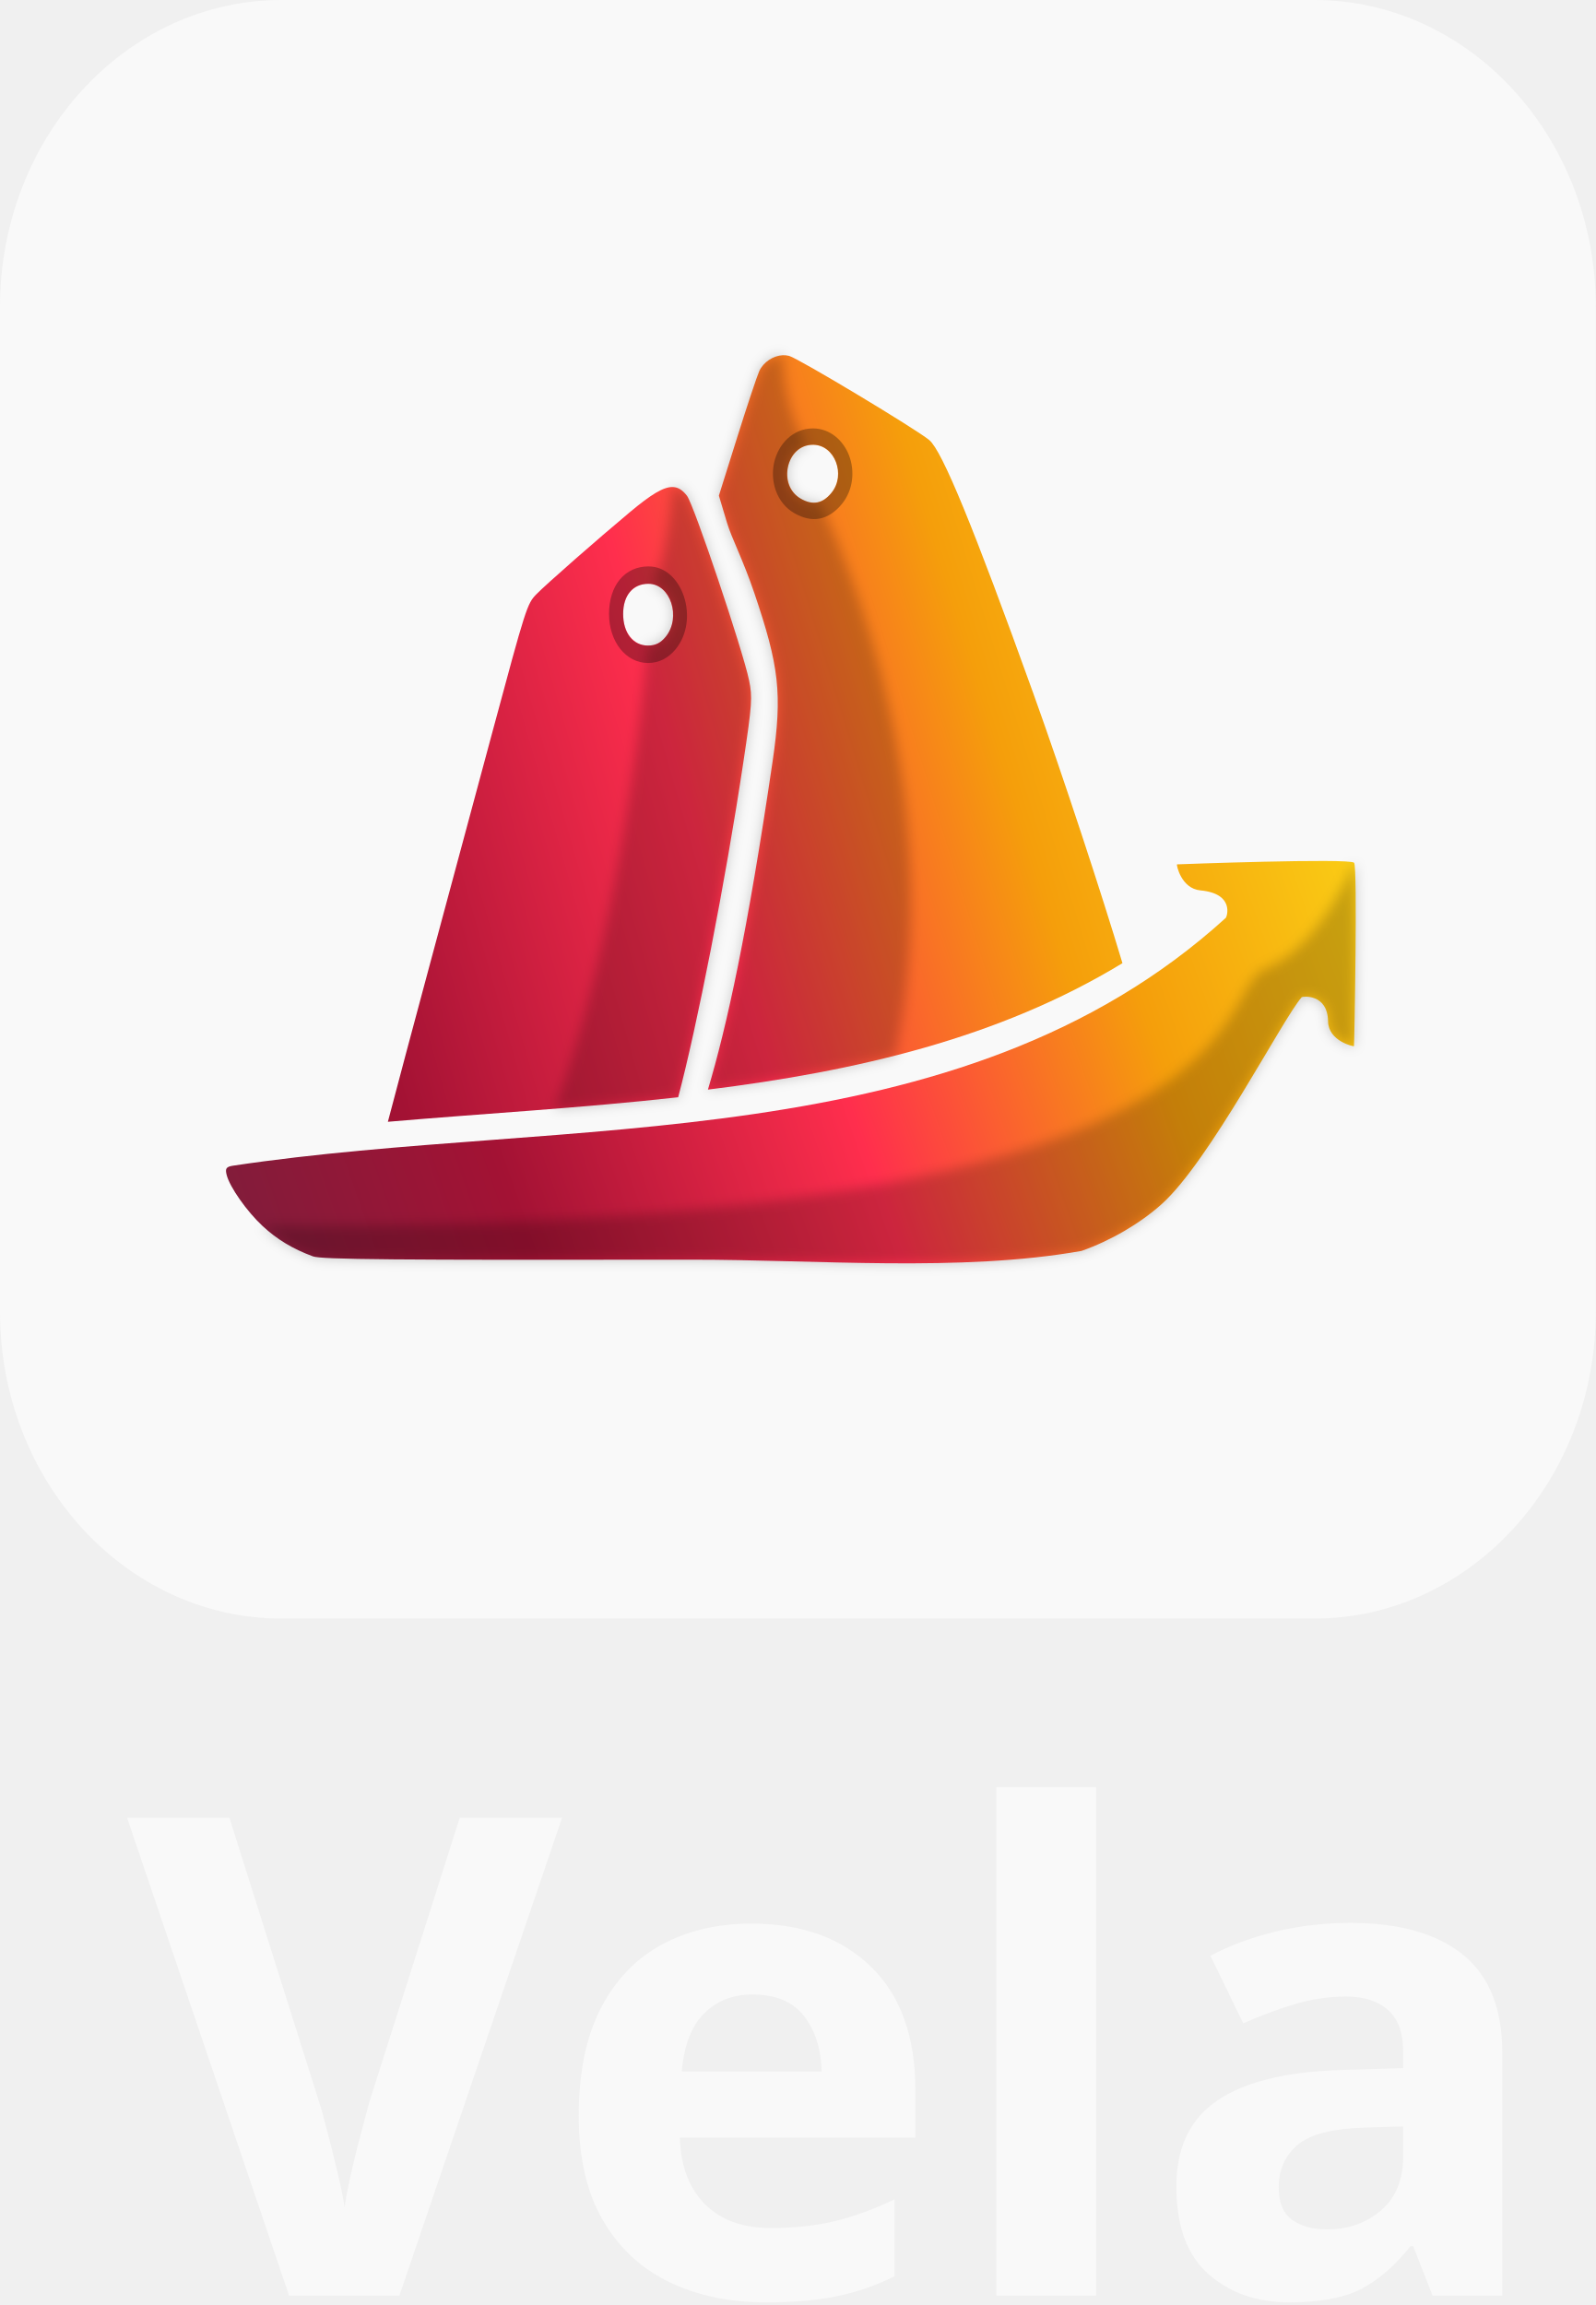
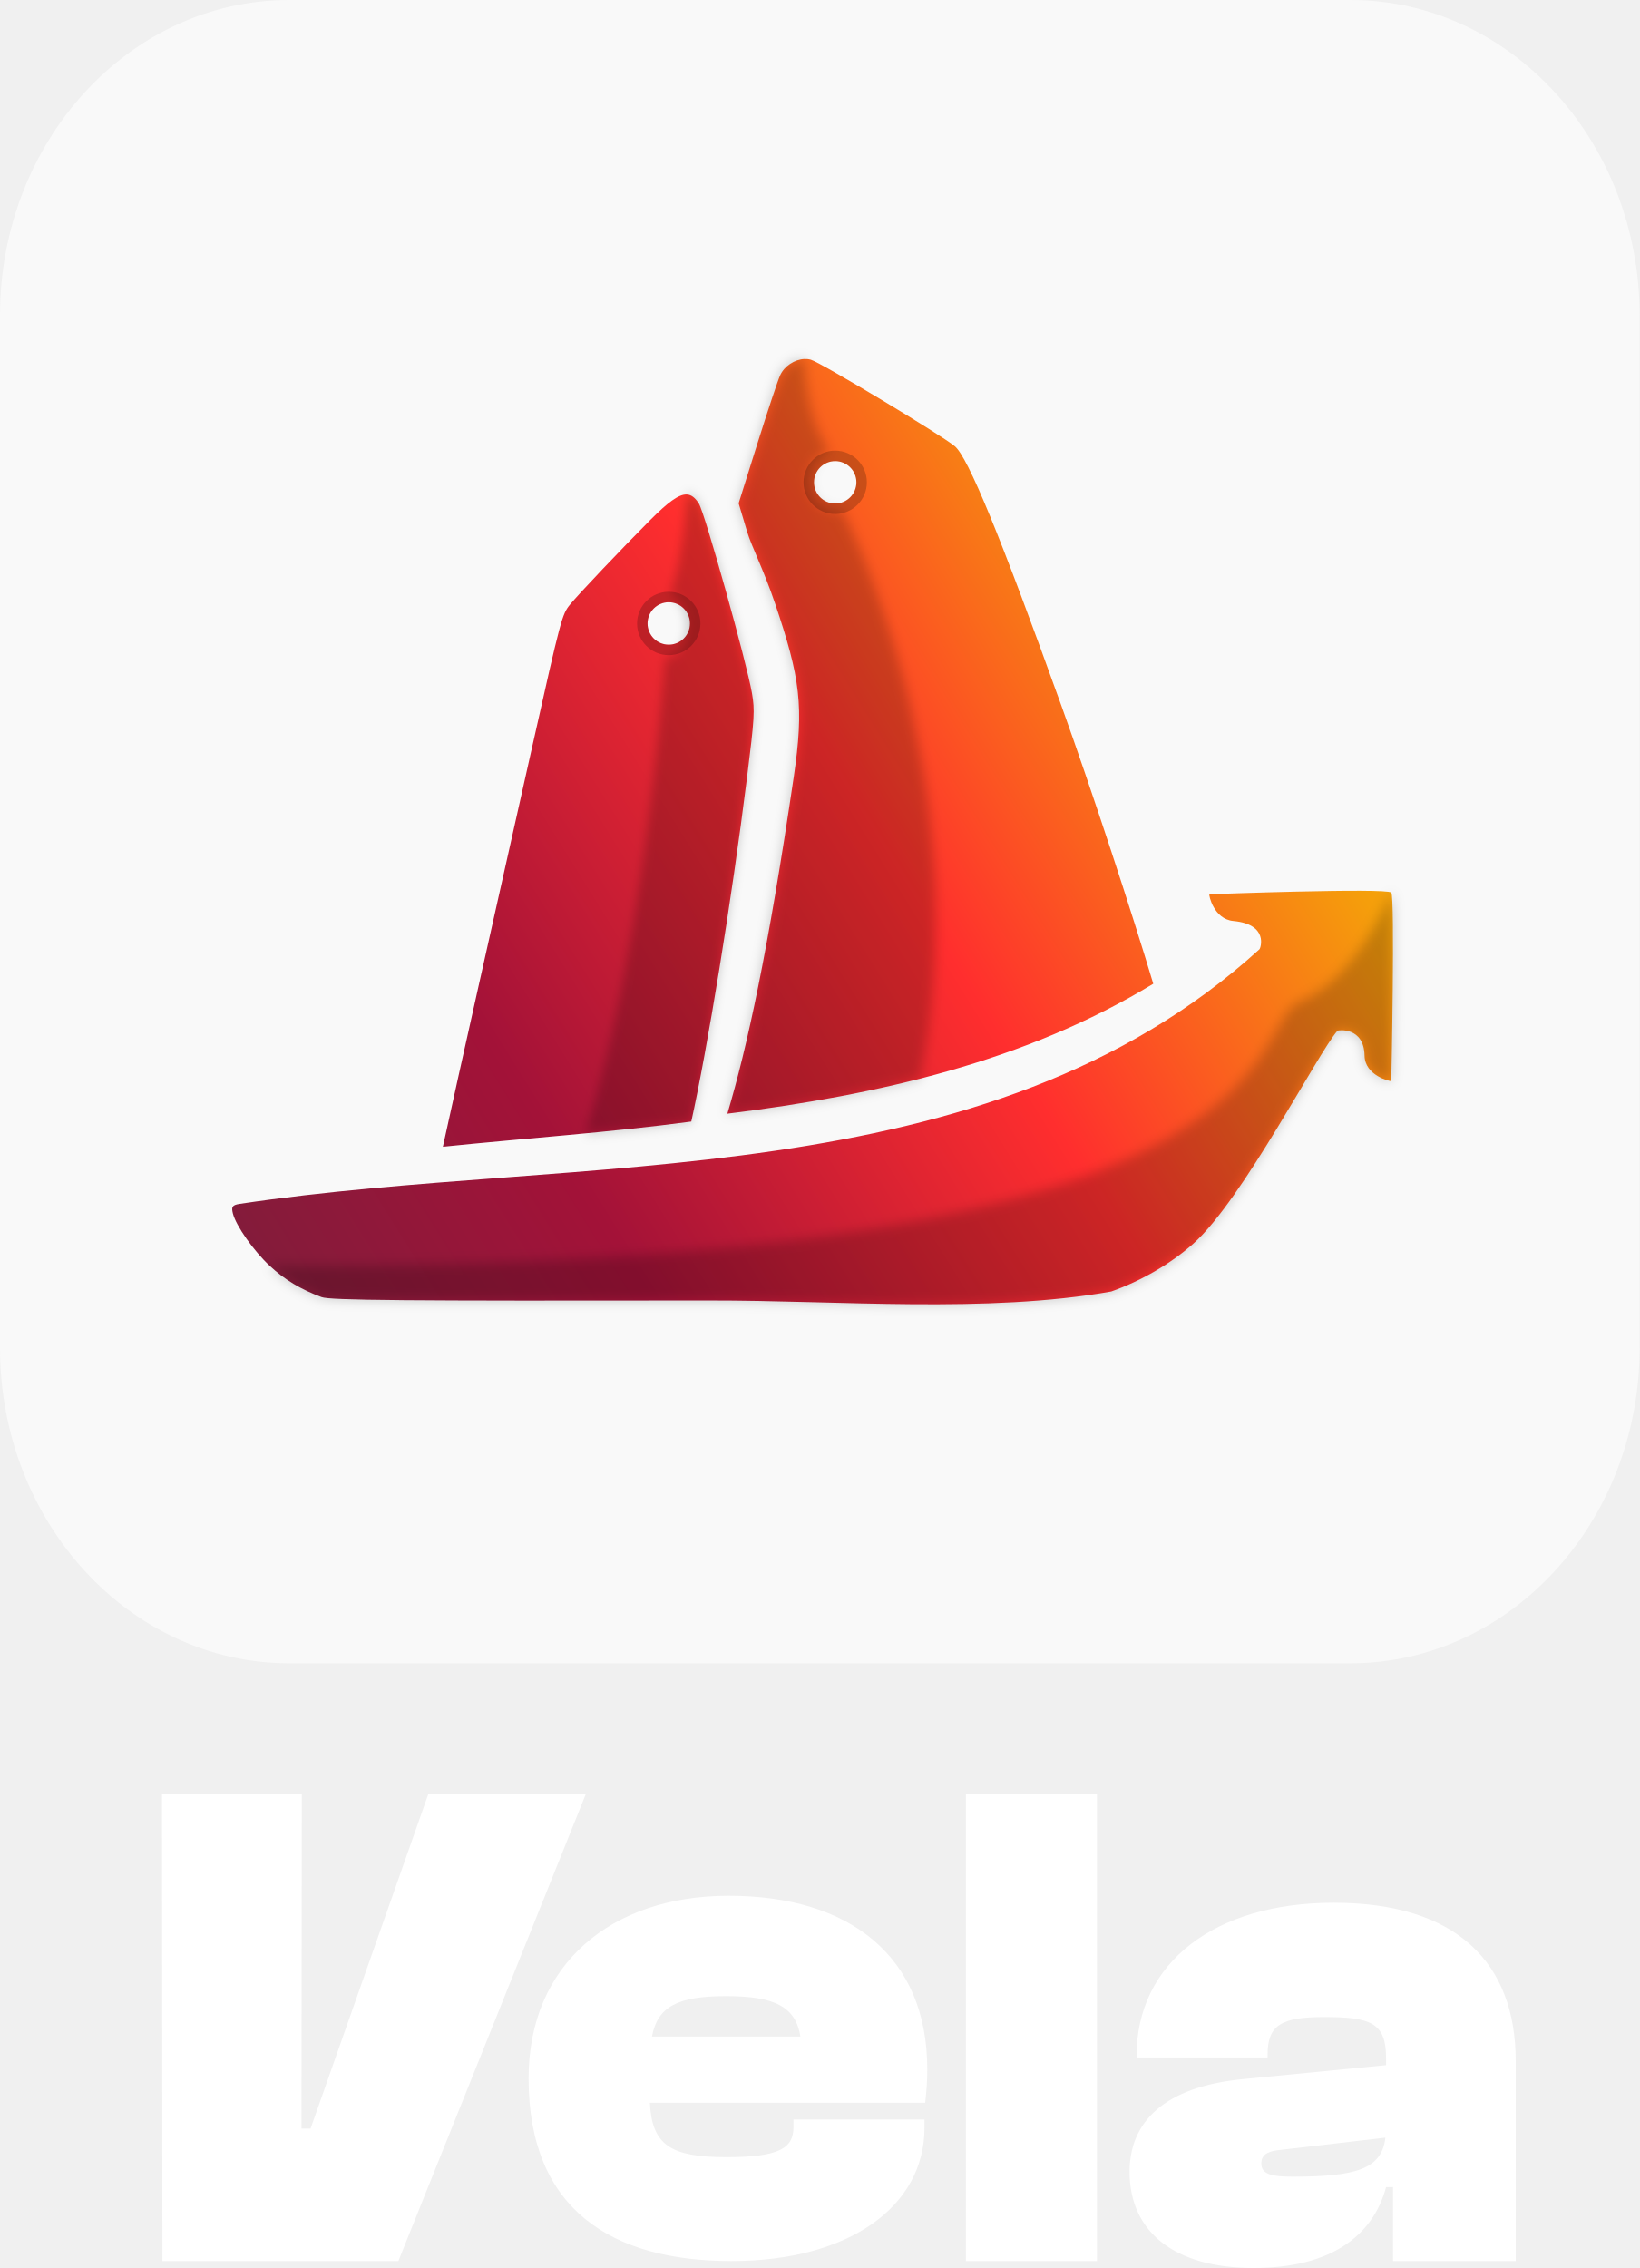
- <svg xmlns="http://www.w3.org/2000/svg" xmlns:xlink="http://www.w3.org/1999/xlink" width="144.232mm" height="208.335mm" viewBox="0 0 144.232 208.335" version="1.1" id="svg1" xml:space="preserve">
+ <svg xmlns="http://www.w3.org/2000/svg" xmlns:xlink="http://www.w3.org/1999/xlink" width="144.232mm" height="199.481mm" viewBox="0 0 144.232 199.481" version="1.1" id="svg1" xml:space="preserve">
  <defs id="defs1">
-     <linearGradient id="linearGradient152">
-       <stop style="stop-color:#FACC15;stop-opacity:1;" offset="0" id="stop149" />
-       <stop style="stop-color:#F59E0B;stop-opacity:1;" offset="0.208" id="stop150" />
-       <stop style="stop-color:#FF2E4D;stop-opacity:1;" offset="0.466" id="stop151" />
-       <stop style="stop-color:#A31234;stop-opacity:1;" offset="0.758" id="stop152" />
-       <stop style="stop-color:#7F1D3B;stop-opacity:1;" offset="1" id="stop153" />
+     <linearGradient id="linearGradient5">
+       <stop style="stop-color:#FACC15;stop-opacity:1;" offset="0" id="stop1" />
+       <stop style="stop-color:#F59E0B;stop-opacity:1;" offset="0.208" id="stop2" />
+       <stop style="stop-color:#ff2e2e;stop-opacity:1;" offset="0.466" id="stop3" />
+       <stop style="stop-color:#a31238;stop-opacity:1;" offset="0.758" id="stop4" />
+       <stop style="stop-color:#7F1D3B;stop-opacity:1;" offset="1" id="stop5" />
    </linearGradient>
    <filter style="color-interpolation-filters:sRGB" id="filter28" x="-0.069" y="-0.019" width="1.139" height="1.038">
      <feGaussianBlur stdDeviation="2 2" result="blur" id="feGaussianBlur28" />
    </filter>
-     <filter style="color-interpolation-filters:sRGB" id="filter29" x="-0.05" y="-0.018" width="1.1" height="1.037">
+     <filter style="color-interpolation-filters:sRGB" id="filter29" x="-0.071" y="-0.023" width="1.143" height="1.045">
      <feGaussianBlur stdDeviation="2 2" result="blur" id="feGaussianBlur29" />
    </filter>
    <filter style="color-interpolation-filters:sRGB" id="filter27" x="-0.013" y="-0.035" width="1.026" height="1.07">
      <feGaussianBlur stdDeviation="2 2" result="blur" id="feGaussianBlur27" />
    </filter>
-     <linearGradient xlink:href="#linearGradient152" id="linearGradient432" gradientUnits="userSpaceOnUse" gradientTransform="matrix(3.779528,0,0,4.324195,-213.5557,-164.8246)" x1="344.508" y1="67.129" x2="242.401" y2="103.017" />
-     <linearGradient xlink:href="#linearGradient152" id="linearGradient433" gradientUnits="userSpaceOnUse" gradientTransform="matrix(3.779528,0,0,4.637977,-213.5557,-178.3714)" x1="344.508" y1="67.129" x2="242.401" y2="103.017" />
-     <linearGradient xlink:href="#linearGradient152" id="linearGradient434" gradientUnits="userSpaceOnUse" gradientTransform="matrix(3.779528,0,0,3.779528,-208.4612,-175.5212)" x1="344.508" y1="67.129" x2="242.401" y2="103.017" />
+     <linearGradient xlink:href="#linearGradient5" id="linearGradient100" gradientUnits="userSpaceOnUse" gradientTransform="matrix(1,0,0,1.14411,1472.289,-821.3443)" x1="345.856" y1="16.103" x2="243.747" y2="88.772" />
  </defs>
-   <g id="layer1" transform="translate(-1695.61,790.8558)">
-     <g id="g478">
-       <text xml:space="preserve" style="font-size:60.478px;font-family:Serif;-inkscape-font-specification:Serif;letter-spacing:0px;writing-mode:lr-tb;direction:ltr;fill:#f9f9f9;fill-opacity:1;fill-rule:nonzero;stroke:none;stroke-width:1.27" x="1707.096" y="-583.367" id="text336">
-         <tspan id="tspan336" style="font-style:normal;font-variant:normal;font-weight:bold;font-stretch:normal;font-size:60.478px;font-family:'Space Grotesk';-inkscape-font-specification:'Space Grotesk Bold';fill:#f9f9f9;fill-opacity:1;stroke:none;stroke-width:1.27" x="1707.096" y="-583.367">Vela</tspan>
-       </text>
-       <g id="g432" transform="translate(784.874,-270.873)">
-         <rect style="fill:#f9f9f9;fill-opacity:1;fill-rule:nonzero;stroke:none;stroke-width:21.206" id="rect424" width="144.232" height="146.292" x="910.736" y="-519.983" rx="25.45" ry="27.74" />
-         <g id="g431" transform="matrix(0.2645833,0,0,0.2645833,743.9184,-462.6934)">
-           <path id="path424" style="fill:url(#linearGradient432);fill-opacity:1;fill-rule:nonzero;stroke-width:4.043" d="m 897.903,-95.182 c -3.231,0.145 -6.645,2.33 -8.051,5.439 -0.773,1.711 -4.191,11.98 -7.596,22.82 l -6.189,19.709 2.795,9.34 c 1.537,5.137 5.454,12.552 9.291,23.879 8.461,24.978 9.68,34.347 6.242,57.719 -8.578,58.31 -15.554,90.122 -22.072,111.971 50.338,-6.251 99.147,-17.381 141.602,-43.195 -6.857,-22.956 -20.316,-64.017 -30.535,-92.41 -20.435,-56.779 -31.031,-82.569 -35.445,-86.273 -4.422,-3.712 -44.551,-27.825 -47.859,-28.758 -0.7,-0.197 -1.436,-0.274 -2.182,-0.24 z m 10.275,30.607 c 7.475,0 11.392,10.237 6.293,16.447 -2.973,3.621 -6.39,4.275 -10.375,1.99 -8.079,-4.633 -5.023,-18.438 4.082,-18.438 z" />
-           <path style="baseline-shift:baseline;display:inline;overflow:visible;opacity:0.3;vector-effect:none;fill:#000000;stroke-width:5.199;enable-background:accumulate;stop-color:#000000" d="m 908.204,-70.176 c -6.928,0 -11.883,5.435 -13.272,11.709 -1.389,6.274 0.761,13.721 6.93,17.259 2.894,1.66 5.83,2.366 8.649,1.825 2.818,-0.541 5.377,-2.309 7.557,-4.964 3.948,-4.808 4.459,-11.383 2.468,-16.586 -1.991,-5.203 -6.556,-9.243 -12.332,-9.243 z m 0,5.561 c 3.837,0 6.588,2.533 7.88,5.909 1.292,3.376 1.053,7.368 -1.557,10.547 -1.644,2.002 -3.196,2.981 -4.813,3.291 -1.617,0.31 -3.447,-0.025 -5.677,-1.303 -4.221,-2.421 -5.302,-6.835 -4.396,-10.927 0.906,-4.092 3.782,-7.516 8.563,-7.516 z" id="path425" />
-           <path id="path426" style="opacity:0.2;fill:#000000;stroke-width:4.043;filter:url(#filter28)" d="m 897.903,-95.18 c -3.231,0.145 -6.645,2.328 -8.051,5.438 -0.773,1.711 -4.191,11.98 -7.596,22.82 l -6.189,19.709 2.795,9.34 c 1.537,5.137 5.454,12.552 9.291,23.879 8.461,24.978 9.68,34.349 6.242,57.721 -8.578,58.311 -15.556,90.12 -22.074,111.969 21.738,-2.699 43.192,-6.309 63.971,-11.617 19.157,-92.249 -19.185,-175.491 -25.943,-189.168 -1.917,0.599 -3.993,0.249 -6.252,-1.047 -7.53,-4.318 -5.387,-16.603 2.311,-18.254 -8.493,-10.771 -8.504,-30.789 -8.504,-30.789 z" />
-           <path id="path427" style="fill:url(#linearGradient433);fill-opacity:1;fill-rule:nonzero;stroke-width:4.187" d="m 860.296,-50.151 c -3.175,-0.08 -7.452,2.584 -14.498,8.463 -11.216,9.358 -28.858,24.847 -32.078,28.162 -3.176,3.269 -3.561,4.48 -14.916,46.668 -17.441,64.804 -28.719,106.522 -35.812,133.543 32.674,-2.815 66.177,-4.698 99.168,-8.381 6.4,-24.037 16.065,-73.172 22.229,-114.236 3.024,-20.148 3.184,-22.421 1.982,-28.225 -2.121,-10.245 -18.824,-59.896 -21.189,-62.986 -1.472,-1.923 -2.98,-2.96 -4.885,-3.008 z m -8.307,33.053 c 7.516,0 11.276,11.512 5.91,18.096 C 856.205,3.077 854.334,4.007 851.855,4.007 c -5.005,0 -8.5,-4.427 -8.5,-10.771 0,-6.316 3.356,-10.334 8.635,-10.334 z" />
-           <path style="baseline-shift:baseline;display:inline;overflow:visible;opacity:0.3;vector-effect:none;fill:#000000;stroke-width:5.365;enable-background:accumulate;stop-color:#000000" d="m 852.027,-23.039 c -3.883,0 -7.332,1.516 -9.762,4.423 -2.43,2.907 -3.727,7.101 -3.727,11.794 0,9.469 5.741,16.774 13.319,16.774 3.672,0 6.913,-1.6 9.46,-4.725 8.274,-10.153 2.357,-28.266 -9.289,-28.266 z m 0,5.943 c 7.616,0 11.333,11.387 5.856,18.109 -1.797,2.205 -3.344,2.995 -6.026,2.995 -5.249,0 -8.476,-4.04 -8.476,-10.83 0,-3.401 0.858,-5.844 2.27,-7.534 1.413,-1.69 3.494,-2.74 6.376,-2.74 z" id="path428" />
-           <path id="path429" style="opacity:0.2;fill:#000000;stroke-width:4.187;filter:url(#filter29)" d="m 860.296,-50.151 c 0,0 -1.329,23.316 -6.842,33.205 6.515,1.376 9.45,11.802 4.445,17.943 C 856.205,3.077 854.334,4.009 851.855,4.009 c -0.064,0 -0.126,-9.2e-4 -0.189,-0.002 -1.293,14.927 -9.356,98.836 -31.752,158.229 14.107,-1.125 28.224,-2.366 42.248,-3.932 6.4,-24.038 16.063,-73.172 22.227,-114.236 3.024,-20.148 3.184,-22.421 1.982,-28.225 -2.12,-10.245 -18.824,-59.896 -21.189,-62.986 -1.472,-1.923 -2.98,-2.96 -4.885,-3.008 z m -63.193,255.02 c -1.853,2.249 -3.765,4.318 -5.736,6.186 4.511,-1.779 9.677,-3.825 15.6,-6.176 -3.446,-0.002 -6.731,-0.005 -9.863,-0.01 z" />
-           <path style="fill:url(#linearGradient434);fill-opacity:1;fill-rule:nonzero;stroke-width:3.78" d="m 737.393,212.66 c -6.937,-2.571 -12.294,-5.803 -17.239,-10.4 -5.349,-4.973 -11.201,-13.299 -12.231,-17.402 -0.536,-2.137 -0.259,-2.813 2.199,-3.182 113.643,-17.042 248.06,-1.827 339.114,-84.657 0.35,-0.319 3.147,-8.275 -8.686,-9.383 -6.571,-0.615 -8.219,-8.713 -8,-8.886 0.019,-0.014 58.859,-2.202 60.506,-0.556 1.228,1.227 0.078,62.553 -0.041,62.673 -0.145,0.146 -8.744,-1.739 -8.852,-8.479 -0.155,-9.619 -8.777,-8.529 -9.007,-8.265 -6.669,7.657 -31.381,55.937 -47.845,70.701 -7.377,6.615 -17.437,12.487 -27.363,15.971 -41.278,7.333 -90.665,2.931 -133.5,2.995 -101.723,0.152 -126.173,-0.062 -129.055,-1.13 z" id="path430" />
-           <path id="path431" style="opacity:0.2;fill:#000000;stroke-width:7;filter:url(#filter27)" d="m 1093.056,78.195 c 0,0 -11.206,28.518 -29.92,36.004 -19.445,7.778 5.94,89.856 -342.982,88.061 4.946,4.597 10.303,7.829 17.24,10.4 2.881,1.068 27.331,1.283 129.055,1.131 42.835,-0.064 92.222,4.337 133.5,-2.996 9.925,-3.483 19.984,-9.355 27.361,-15.971 16.464,-14.764 41.176,-63.044 47.846,-70.701 0.23,-0.264 8.851,-1.353 9.006,8.266 0.108,6.714 8.642,8.61 8.851,8.48 v 0 c 0.119,-0.12 1.269,-61.446 0.041,-62.674 z" />
-         </g>
+   <g id="layer1" transform="translate(-1695.61,834.4947)">
+     <g id="g195">
+       <rect style="fill:#f9f9f9;fill-opacity:1;fill-rule:nonzero;stroke:none;stroke-width:21.206" id="rect424" width="144.232" height="146.292" x="1695.61" y="-834.495" rx="25.45" ry="27.74" />
+       <path id="path95" style="fill:url(#linearGradient100);fill-opacity:1;fill-rule:nonzero;stroke-width:1.07" d="m 1766.363,-802.918 v 5.2e-4 c -0.855,0.038 -1.758,0.616 -2.13,1.439 -0.205,0.453 -1.109,3.17 -2.01,6.038 l -1.638,5.215 0.739,2.471 c 0.407,1.359 1.443,3.321 2.458,6.318 2.239,6.609 2.561,9.088 1.652,15.271 -2.27,15.428 -4.115,23.845 -5.84,29.626 13.319,-1.654 26.233,-4.599 37.465,-11.429 -1.814,-6.074 -5.375,-16.938 -8.079,-24.45 -5.407,-15.023 -8.21,-21.846 -9.378,-22.827 -1.17,-0.982 -11.787,-7.362 -12.663,-7.609 -0.185,-0.052 -0.38,-0.073 -0.577,-0.064 z m 2.716,8.979 a 1.866,1.866 0 0 1 1.866,1.866 1.866,1.866 0 0 1 -1.866,1.866 1.866,1.866 0 0 1 -1.866,-1.866 1.866,1.866 0 0 1 1.866,-1.866 z m -13.069,2.936 c -0.7,-0.021 -1.642,0.684 -3.195,2.239 -2.471,2.476 -6.359,6.574 -7.068,7.451 -0.7,0.865 -0.785,1.185 -3.287,12.348 -3.843,17.146 -6.328,28.184 -7.891,35.333 7.2,-0.745 14.582,-1.243 21.851,-2.217 1.41,-6.36 3.54,-19.36 4.898,-30.225 0.666,-5.331 0.702,-5.932 0.437,-7.468 -0.467,-2.711 -4.148,-15.848 -4.67,-16.665 -0.324,-0.509 -0.656,-0.783 -1.076,-0.796 z m -1.571,9.48 a 1.866,1.866 0 0 1 1.866,1.866 1.866,1.866 0 0 1 -1.866,1.866 1.866,1.866 0 0 1 -1.866,-1.866 1.866,1.866 0 0 1 1.866,-1.866 z m 55.391,25.445 c -3.948,0.091 -7.841,0.236 -7.841,0.238 -0.054,0.062 0.385,2.189 2.117,2.351 3.131,0.293 2.391,2.398 2.298,2.483 -24.091,21.915 -59.656,17.89 -89.724,22.399 -0.65,0.098 -0.724,0.276 -0.582,0.842 0.273,1.086 1.821,3.289 3.236,4.604 1.308,1.216 2.726,2.072 4.561,2.752 0.762,0.283 7.231,0.339 34.146,0.299 11.333,-0.017 24.4,1.148 35.322,-0.792 2.626,-0.922 5.287,-2.475 7.239,-4.226 4.356,-3.906 10.895,-16.681 12.659,-18.706 0.061,-0.07 2.342,-0.358 2.383,2.187 0.029,1.77 2.27,2.274 2.342,2.244 l 5e-4,-5.1e-4 c 0.032,-0.032 0.335,-16.258 0.011,-16.582 -0.218,-0.218 -4.22,-0.182 -8.168,-0.091 z" />
+       <g id="g100" transform="translate(-0.1444779,175.6728)">
+         <path id="path96" style="opacity:0.2;fill:#000000;stroke-width:7;filter:url(#filter27)" d="m 1093.056,78.195 c 0,0 -11.206,28.518 -29.92,36.004 -19.445,7.778 5.94,89.856 -342.982,88.061 4.946,4.597 10.303,7.829 17.24,10.4 2.881,1.068 27.331,1.283 129.055,1.131 42.835,-0.064 92.222,4.337 133.5,-2.996 9.925,-3.483 19.984,-9.355 27.361,-15.971 16.464,-14.764 41.176,-63.044 47.846,-70.701 0.23,-0.264 8.851,-1.353 9.006,8.266 0.108,6.714 8.642,8.61 8.851,8.48 v 0 c 0.119,-0.12 1.269,-61.446 0.041,-62.674 z" transform="matrix(0.2645833,0,0,0.2645833,1528.937,-952.3489)" />
+         <path id="path97" style="opacity:0.2;fill:#000000;stroke-width:4.043;filter:url(#filter28)" d="m 897.903,-95.18 c -3.231,0.145 -6.645,2.328 -8.051,5.438 -0.773,1.711 -4.191,11.98 -7.596,22.82 l -6.189,19.709 2.795,9.34 c 1.537,5.137 5.454,12.552 9.291,23.879 8.461,24.978 9.68,34.349 6.242,57.721 -8.578,58.311 -15.556,90.12 -22.074,111.969 21.738,-2.699 43.192,-6.309 63.971,-11.617 19.157,-92.249 -19.185,-175.491 -25.943,-189.168 -1.917,0.599 -3.993,0.249 -6.252,-1.047 -7.53,-4.318 -5.387,-16.603 2.311,-18.254 -8.493,-10.771 -8.504,-30.789 -8.504,-30.789 z" transform="matrix(0.2645833,0,0,0.2645833,1528.937,-953.4073)" />
+         <path style="opacity:0.2;fill:#000000;stroke-width:4.187;filter:url(#filter29)" d="m 860.296,-50.151 c 0,0 -1.329,23.316 -6.842,33.205 6.515,1.376 9.45,11.802 4.445,17.943 C 856.205,3.077 854.334,4.009 851.855,4.009 c -0.064,0 -0.126,-9.2e-4 -0.189,-0.002 -1.293,14.927 -9.356,98.836 -31.752,158.229 14.107,-1.125 28.224,-2.366 42.248,-3.932 6.4,-24.038 16.063,-73.172 22.227,-114.236 3.024,-20.148 3.184,-22.421 1.982,-28.225 -2.12,-10.245 -18.824,-59.896 -21.189,-62.986 -1.472,-1.923 -2.98,-2.96 -4.885,-3.008 z" transform="matrix(0.2203471,0,0,0.2645833,1566.59,-953.4073)" id="path98" />
+         <path id="path99" style="opacity:0.2;fill:#000000;stroke-width:1.571" d="m 1769.223,-970.532 a 2.786,2.786 0 0 0 -2.786,2.786 2.786,2.786 0 0 0 2.786,2.786 2.786,2.786 0 0 0 2.786,-2.786 2.786,2.786 0 0 0 -2.786,-2.786 z m 0,0.92 a 1.866,1.866 0 0 1 1.866,1.866 1.866,1.866 0 0 1 -1.866,1.866 1.866,1.866 0 0 1 -1.866,-1.866 1.866,1.866 0 0 1 1.866,-1.866 z" />
+         <path id="path100" style="opacity:0.2;fill:#000000;stroke-width:1.571" d="m 1754.583,-958.116 a 2.786,2.786 0 0 0 -2.786,2.786 2.786,2.786 0 0 0 2.786,2.786 2.786,2.786 0 0 0 2.786,-2.786 2.786,2.786 0 0 0 -2.786,-2.786 z m 0,0.92 a 1.866,1.866 0 0 1 1.866,1.866 1.866,1.866 0 0 1 -1.866,1.866 1.866,1.866 0 0 1 -1.866,-1.866 1.866,1.866 0 0 1 1.866,-1.866 z" />
+       </g>
+       <g id="g190" transform="matrix(0.4369295,0,0,0.4369295,899.0226,-249.8783)" style="fill:#ffffff">
+         <path id="path187" style="font-weight:bold;font-size:140.326px;font-family:'Clash Display';-inkscape-font-specification:'Clash Display Bold';letter-spacing:0px;fill:#ffffff;stroke-width:2.947" d="m 2091.681,-954.99 c -23.996,0 -39.712,12.068 -39.712,30.872 v 0.281 h 26.381 v -0.561 c 0,-5.894 2.666,-7.578 11.366,-7.578 9.402,0 12.489,1.123 12.489,8.28 v 1.403 l -28.767,2.807 c -15.997,1.544 -22.873,8.7 -22.873,18.663 0,12.068 8.981,19.365 24.978,19.365 15.296,0 23.996,-6.315 26.662,-16.278 h 1.404 v 14.875 h 24.697 v -40.274 c 0,-19.786 -11.928,-31.854 -36.625,-31.854 z m 10.384,47.29 c -0.702,6.315 -5.894,7.858 -18.663,7.858 -4.069,0 -6.315,-0.421 -6.315,-2.667 0,-1.544 0.982,-2.385 3.368,-2.666 z" />
+         <path style="font-weight:bold;font-size:140.326px;font-family:'Clash Display';-inkscape-font-specification:'Clash Display Bold';letter-spacing:0px;fill:#ffffff;stroke-width:2.947" d="m 2043.997,-882.863 v -94.018 h -26.381 v 94.018 z" id="path188" />
+         <path id="path189" style="font-weight:bold;font-size:140.326px;font-family:'Clash Display';-inkscape-font-specification:'Clash Display Bold';letter-spacing:0px;fill:#ffffff;stroke-width:2.947" d="m 1969.843,-956.394 c -23.575,0 -40.273,13.752 -40.273,36.765 0,26.522 16.839,36.766 40.835,36.766 23.855,0 38.87,-11.086 38.87,-26.802 v -1.684 h -26.381 v 1.544 c 0,4.21 -2.806,6.034 -13.471,6.034 -11.226,0 -15.015,-2.386 -15.436,-10.946 h 55.429 c 0.281,-2.526 0.421,-4.35 0.421,-6.736 0,-22.733 -15.576,-34.941 -39.993,-34.941 z m -0.561,20.207 c 9.823,0 14.032,2.104 15.014,8.139 h -29.889 c 1.123,-6.034 5.192,-8.139 14.875,-8.139 z" />
+         <path style="font-weight:bold;font-size:140.326px;font-family:'Clash Display';-inkscape-font-specification:'Clash Display Bold';letter-spacing:0px;fill:#ffffff;stroke-width:2.947" d="m 1903.353,-882.863 37.748,-94.018 h -31.714 l -23.715,67.356 h -1.824 l 0.065,-67.356 h -28.15 l 0.089,94.018 z" id="path190" />
      </g>
    </g>
  </g>
</svg>
